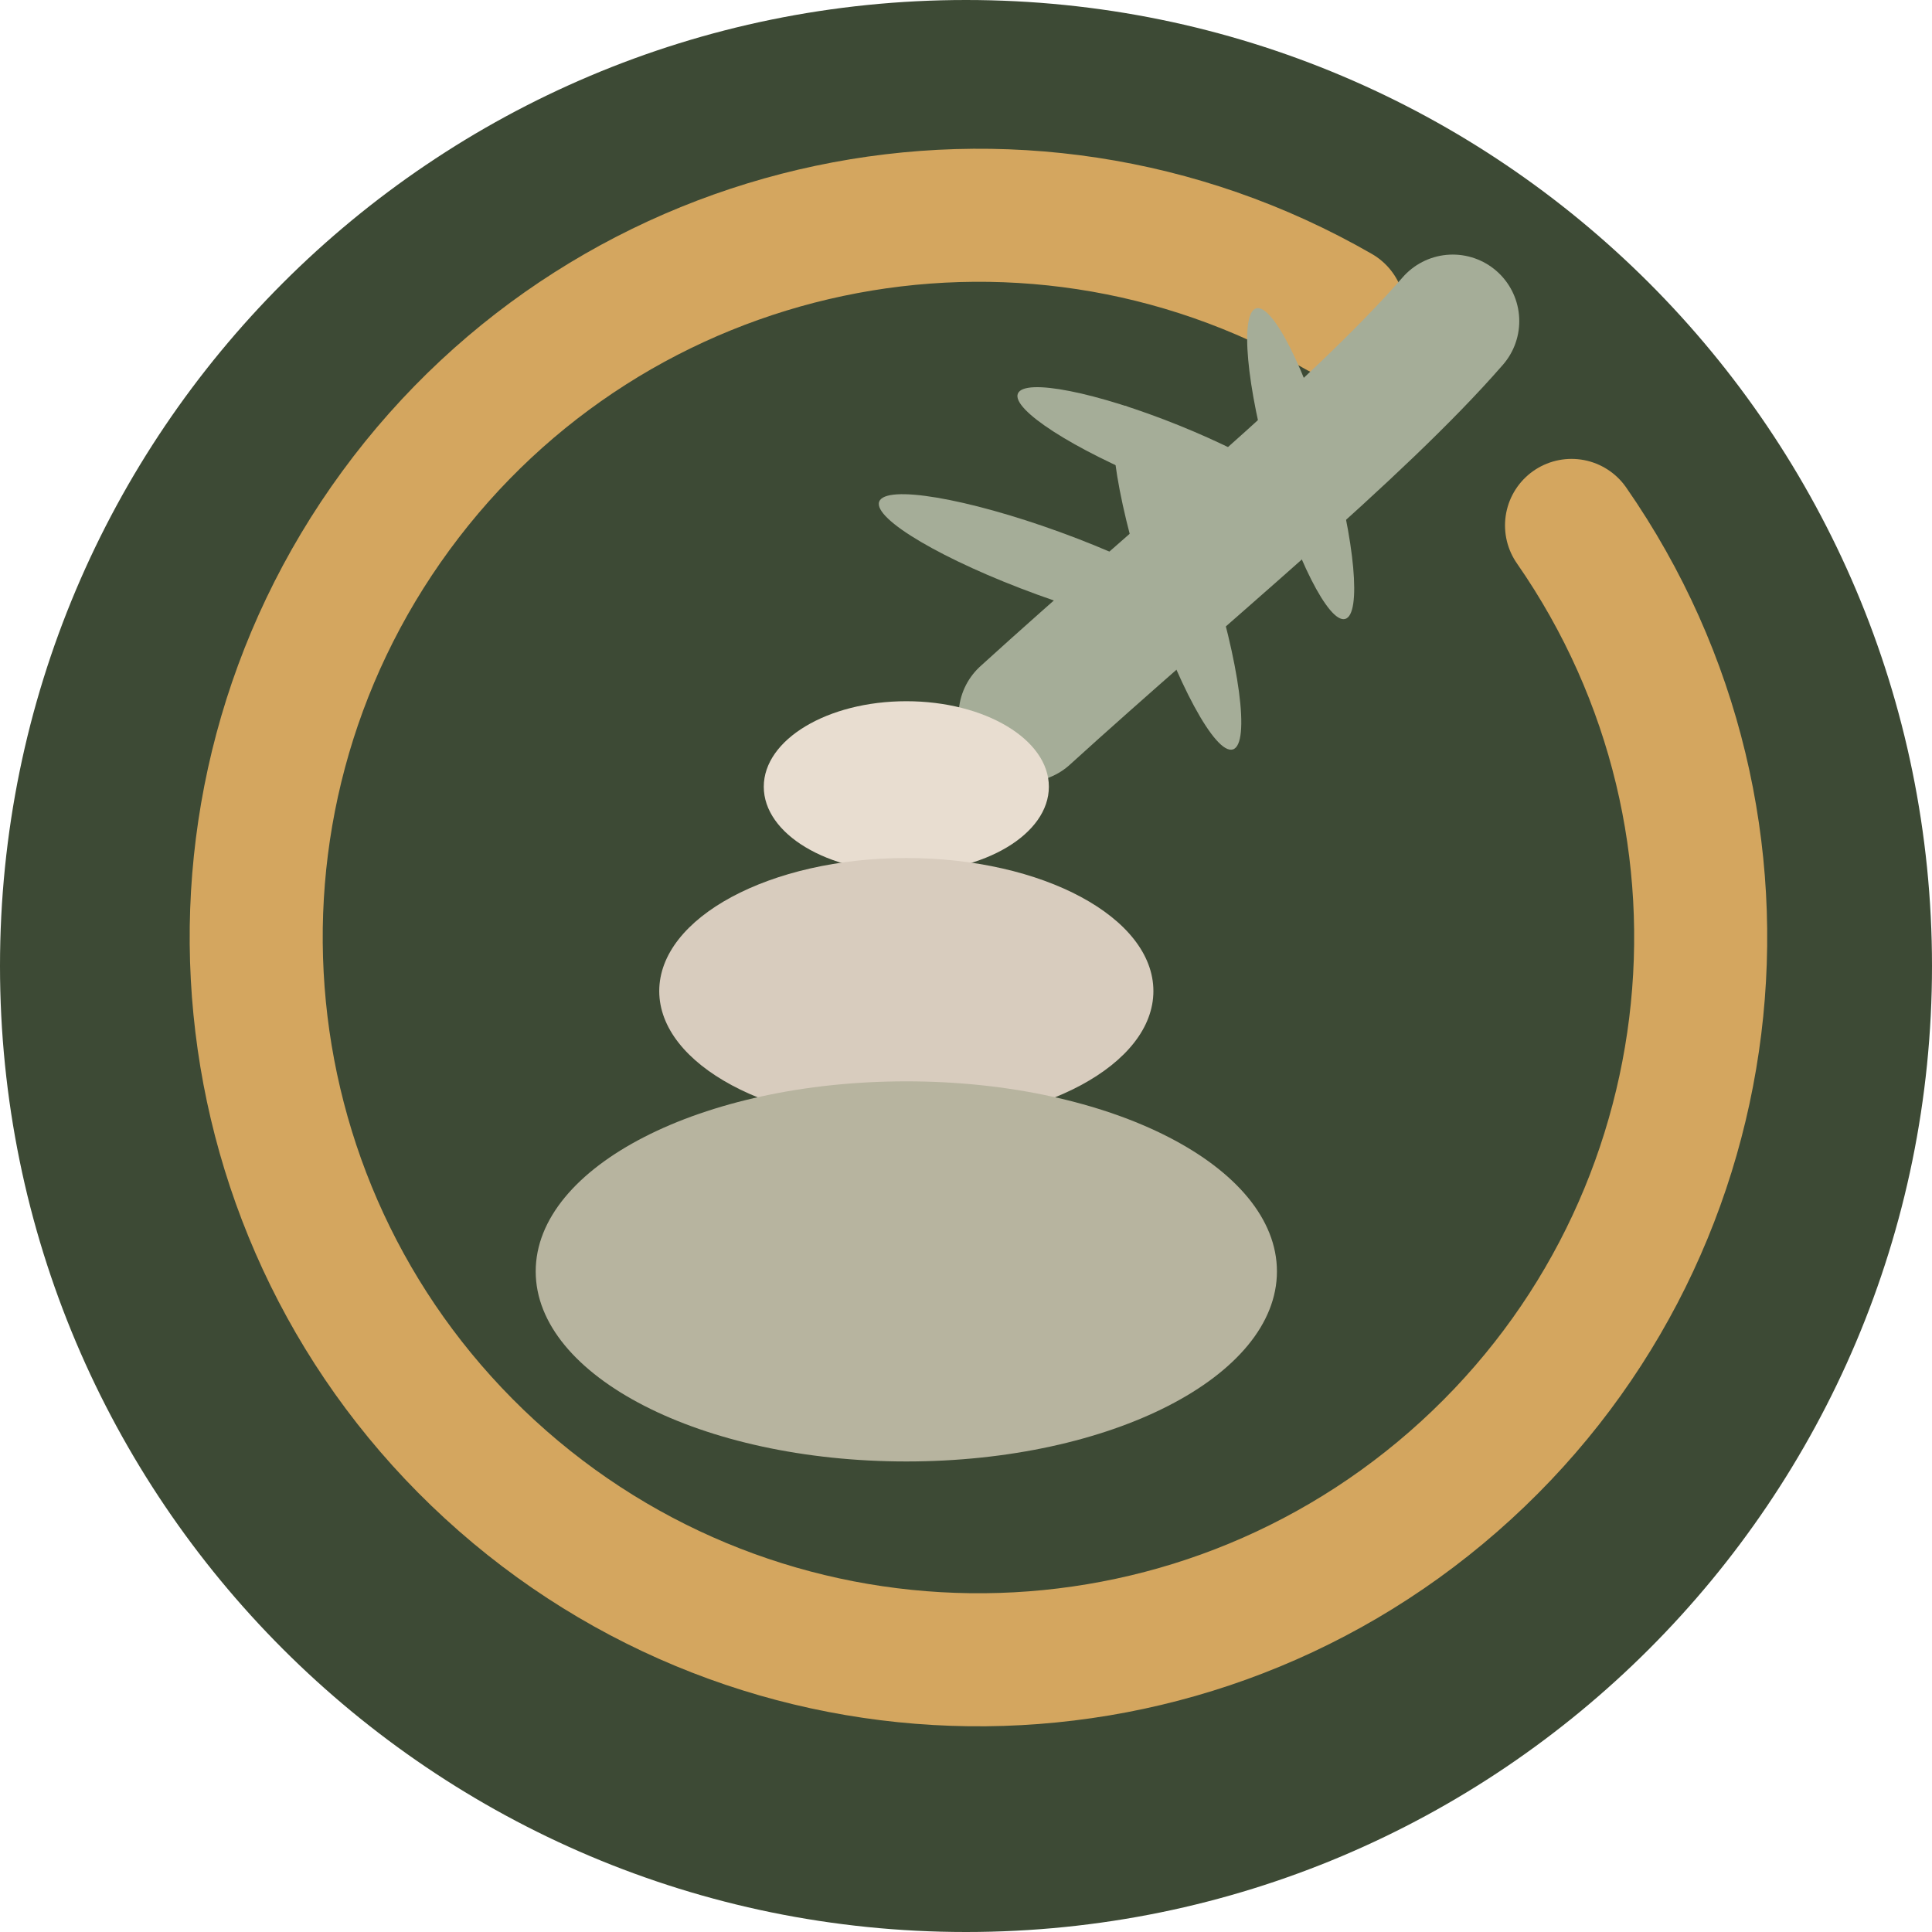
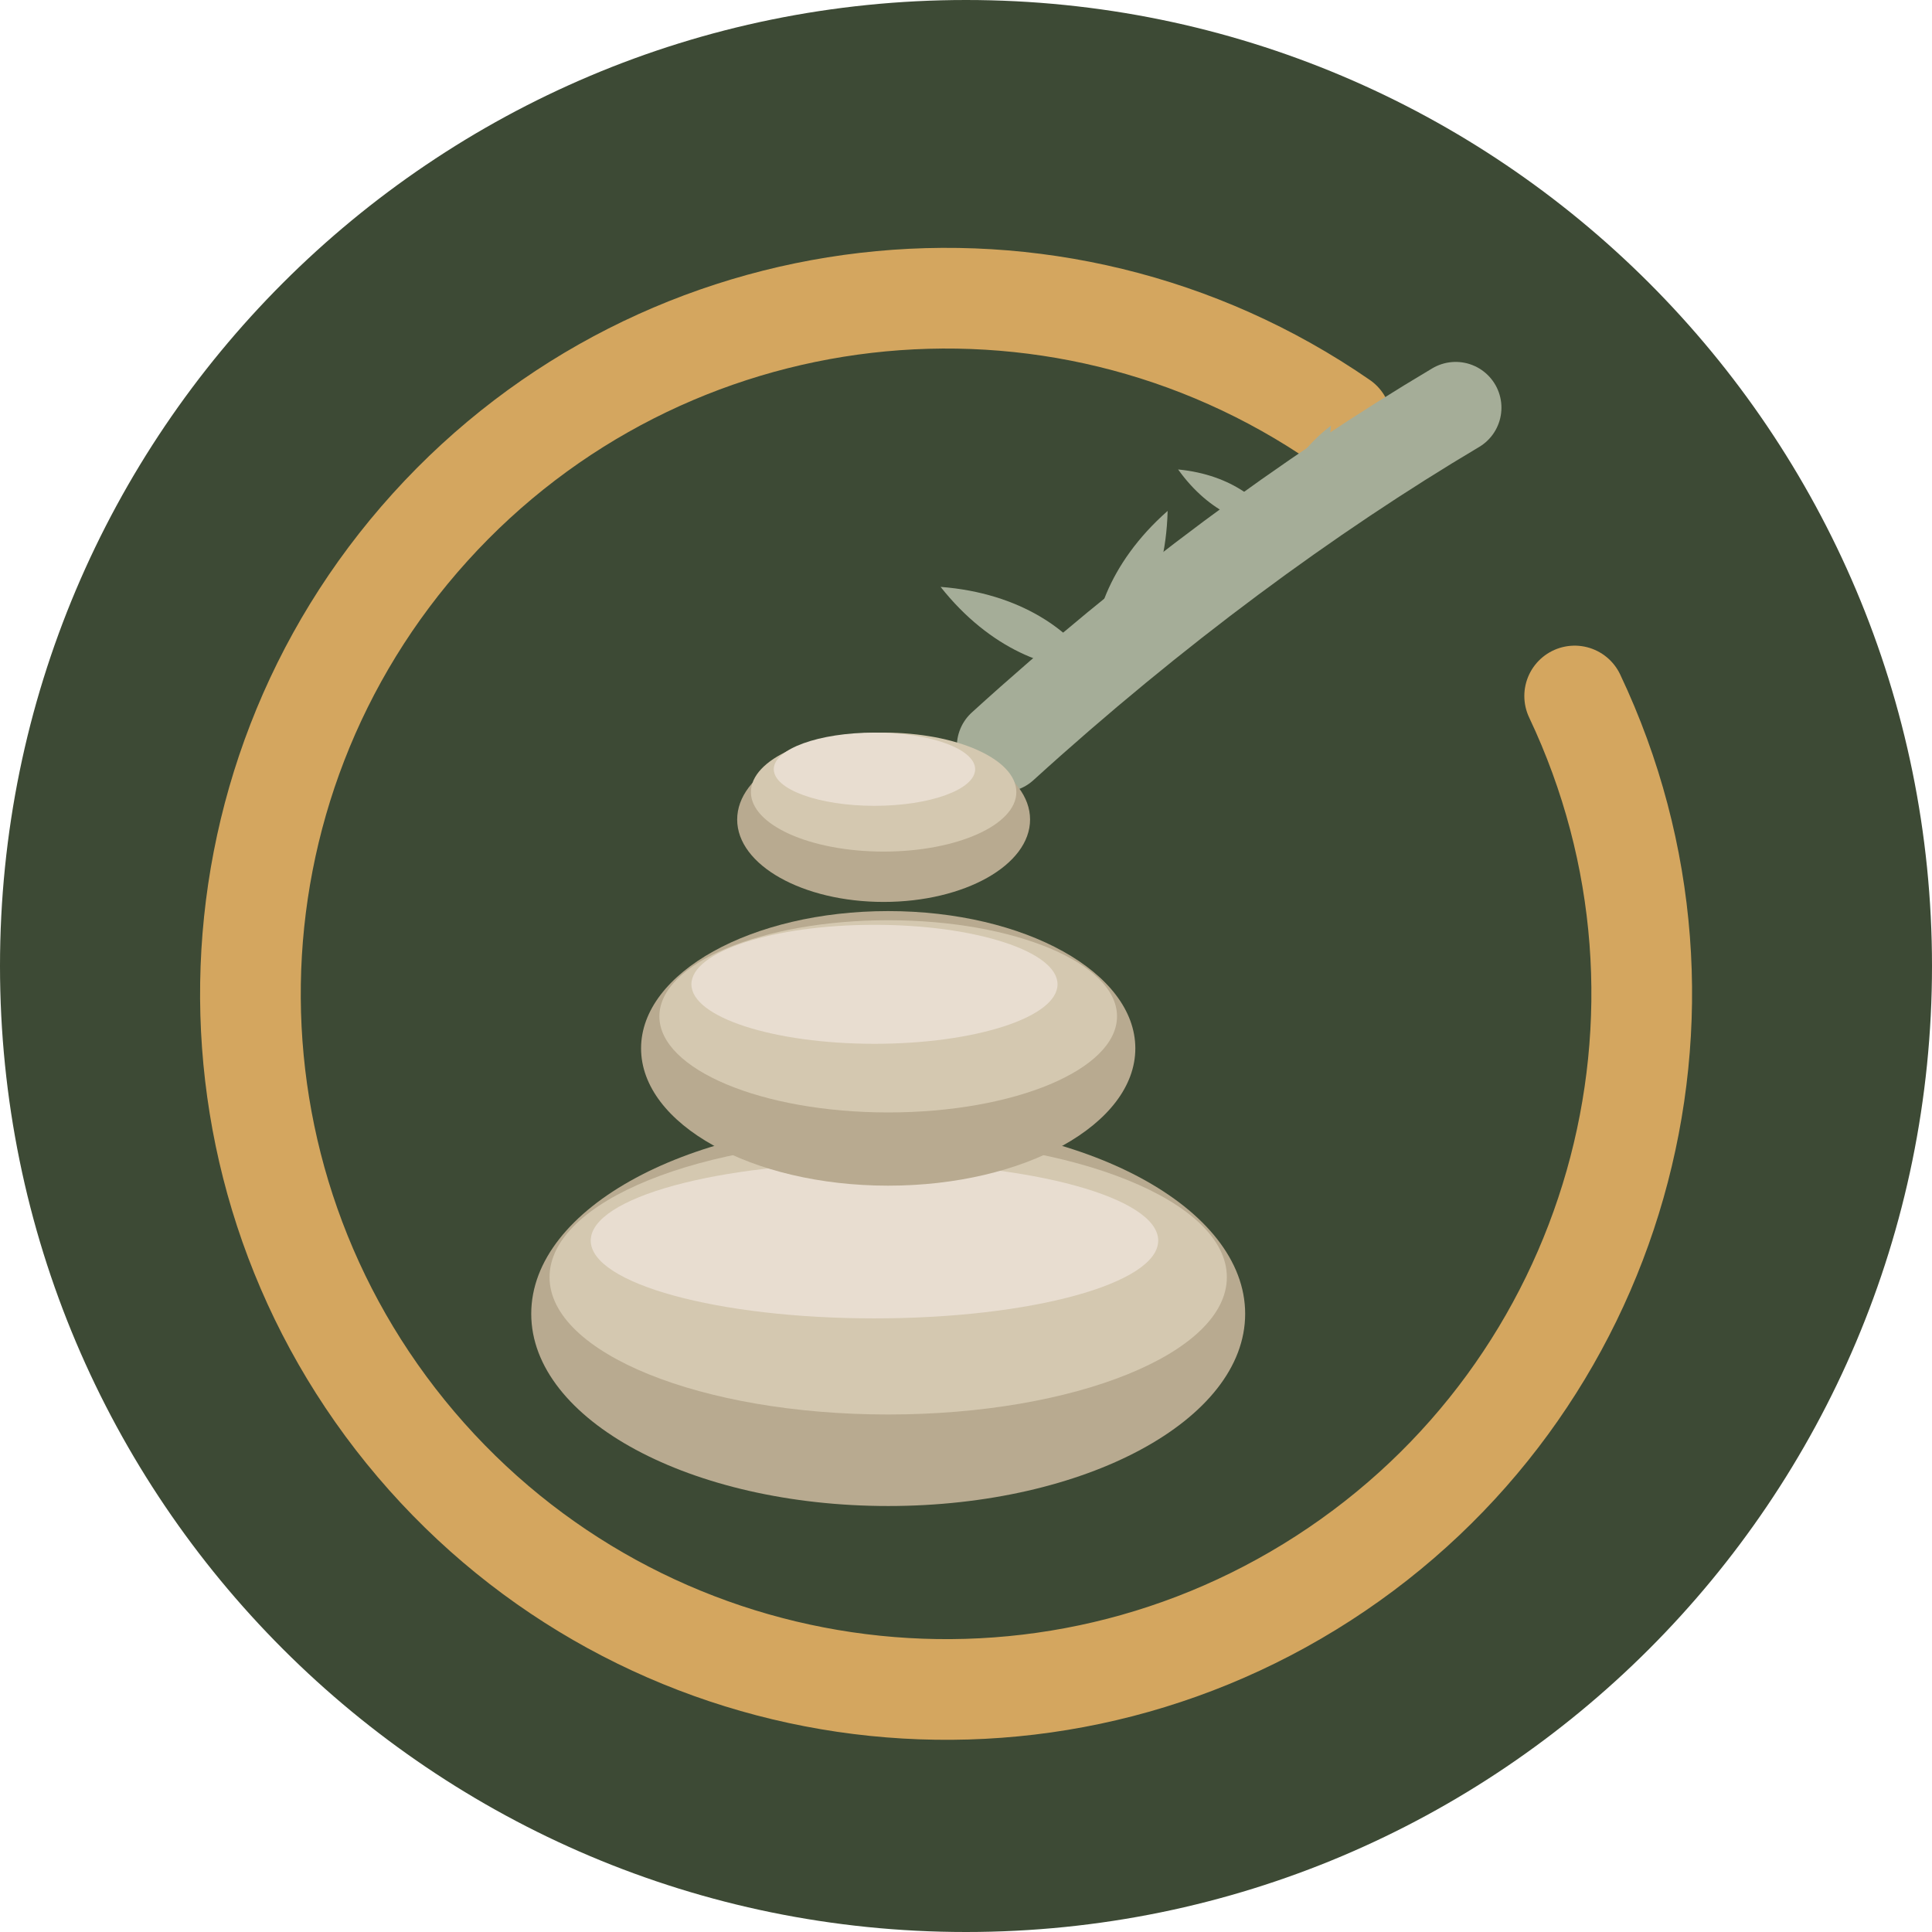
<svg xmlns="http://www.w3.org/2000/svg" viewBox="0 0 32 32">
  <circle cx="16" cy="16" r="16" fill="#3D4A35" />
-   <g transform="translate(3.6 2.8) scale(0.0787) translate(-75 -100)">
-     <path d="M 360 175 A 152 152 0 1 1 311 130" stroke="#D4A65F" stroke-width="28" stroke-linecap="round" fill="none" />
-     <path d="M 245 215 C 278 185, 315 155, 335 132" stroke="#A5AD98" stroke-width="28" stroke-linecap="round" fill="none" />
-     <ellipse cx="250" cy="183" rx="7" ry="38" transform="rotate(-70 250 183)" fill="#A5AD98" />
-     <ellipse cx="277" cy="186" rx="7" ry="38" transform="rotate(-18 277 186)" fill="#A5AD98" />
-     <ellipse cx="275" cy="160" rx="6.5" ry="34" transform="rotate(-68 275 160)" fill="#A5AD98" />
-     <ellipse cx="303" cy="162" rx="6.5" ry="34" transform="rotate(-16 303 162)" fill="#A5AD98" />
-     <ellipse cx="220" cy="230" rx="30" ry="18" fill="#E8DDD0" />
-     <ellipse cx="220" cy="273" rx="52" ry="28" fill="#D8CCBE" />
-     <ellipse cx="220" cy="332" rx="78" ry="40" fill="#B7B49F" />
+   <g transform="translate(16 16) scale(0.0758) translate(-235 -260)">
+     <path d="M 368 201 A 152 152 0 1 1 317 141" stroke="#D4A65F" stroke-width="22" stroke-linecap="round" fill="none" />
+     <path d="M 243 212 C 276 182, 310 157, 342 138" stroke="#A5AD98" stroke-width="20" stroke-linecap="round" fill="none" />
+     <path d="M 0 0 C -5 -8, -7 -22, 0 -38 C 7 -22, 5 -8, 0 0 Z" transform="translate(263 195) rotate(-62)" fill="#A5AD98" />
+     <path d="M 0 0 C -5 -8, -7 -22, 0 -38 C 7 -22, 5 -8, 0 0 Z" transform="translate(263 195) rotate(25)" fill="#A5AD98" />
+     <path d="M 0 0 C -3 -5, -5 -14, 0 -25 C 5 -14, 3 -5, 0 0 Z" transform="translate(303 164) rotate(-60)" fill="#A5AD98" />
+     <path d="M 0 0 C -3 -5, -5 -14, 0 -25 C 5 -14, 3 -5, 0 0 Z" transform="translate(303 164) rotate(28)" fill="#A5AD98" />
+     <ellipse cx="218" cy="336" rx="78" ry="42" fill="#B8AA90" />
+     <ellipse cx="218" cy="328" rx="74" ry="30" fill="#D4C8B0" />
+     <ellipse cx="215" cy="320" rx="62" ry="17" fill="#E8DDD0" />
+     <ellipse cx="218" cy="278" rx="54" ry="30" fill="#B8AA90" />
+     <ellipse cx="218" cy="271" rx="50" ry="21" fill="#D4C8B0" />
+     <ellipse cx="215" cy="264" rx="40" ry="13" fill="#E8DDD0" />
+     <ellipse cx="217" cy="228" rx="32" ry="18" fill="#B8AA90" />
+     <ellipse cx="217" cy="222" rx="29" ry="13" fill="#D4C8B0" />
+     <ellipse cx="215" cy="217" rx="22" ry="8" fill="#E8DDD0" />
  </g>
</svg>
